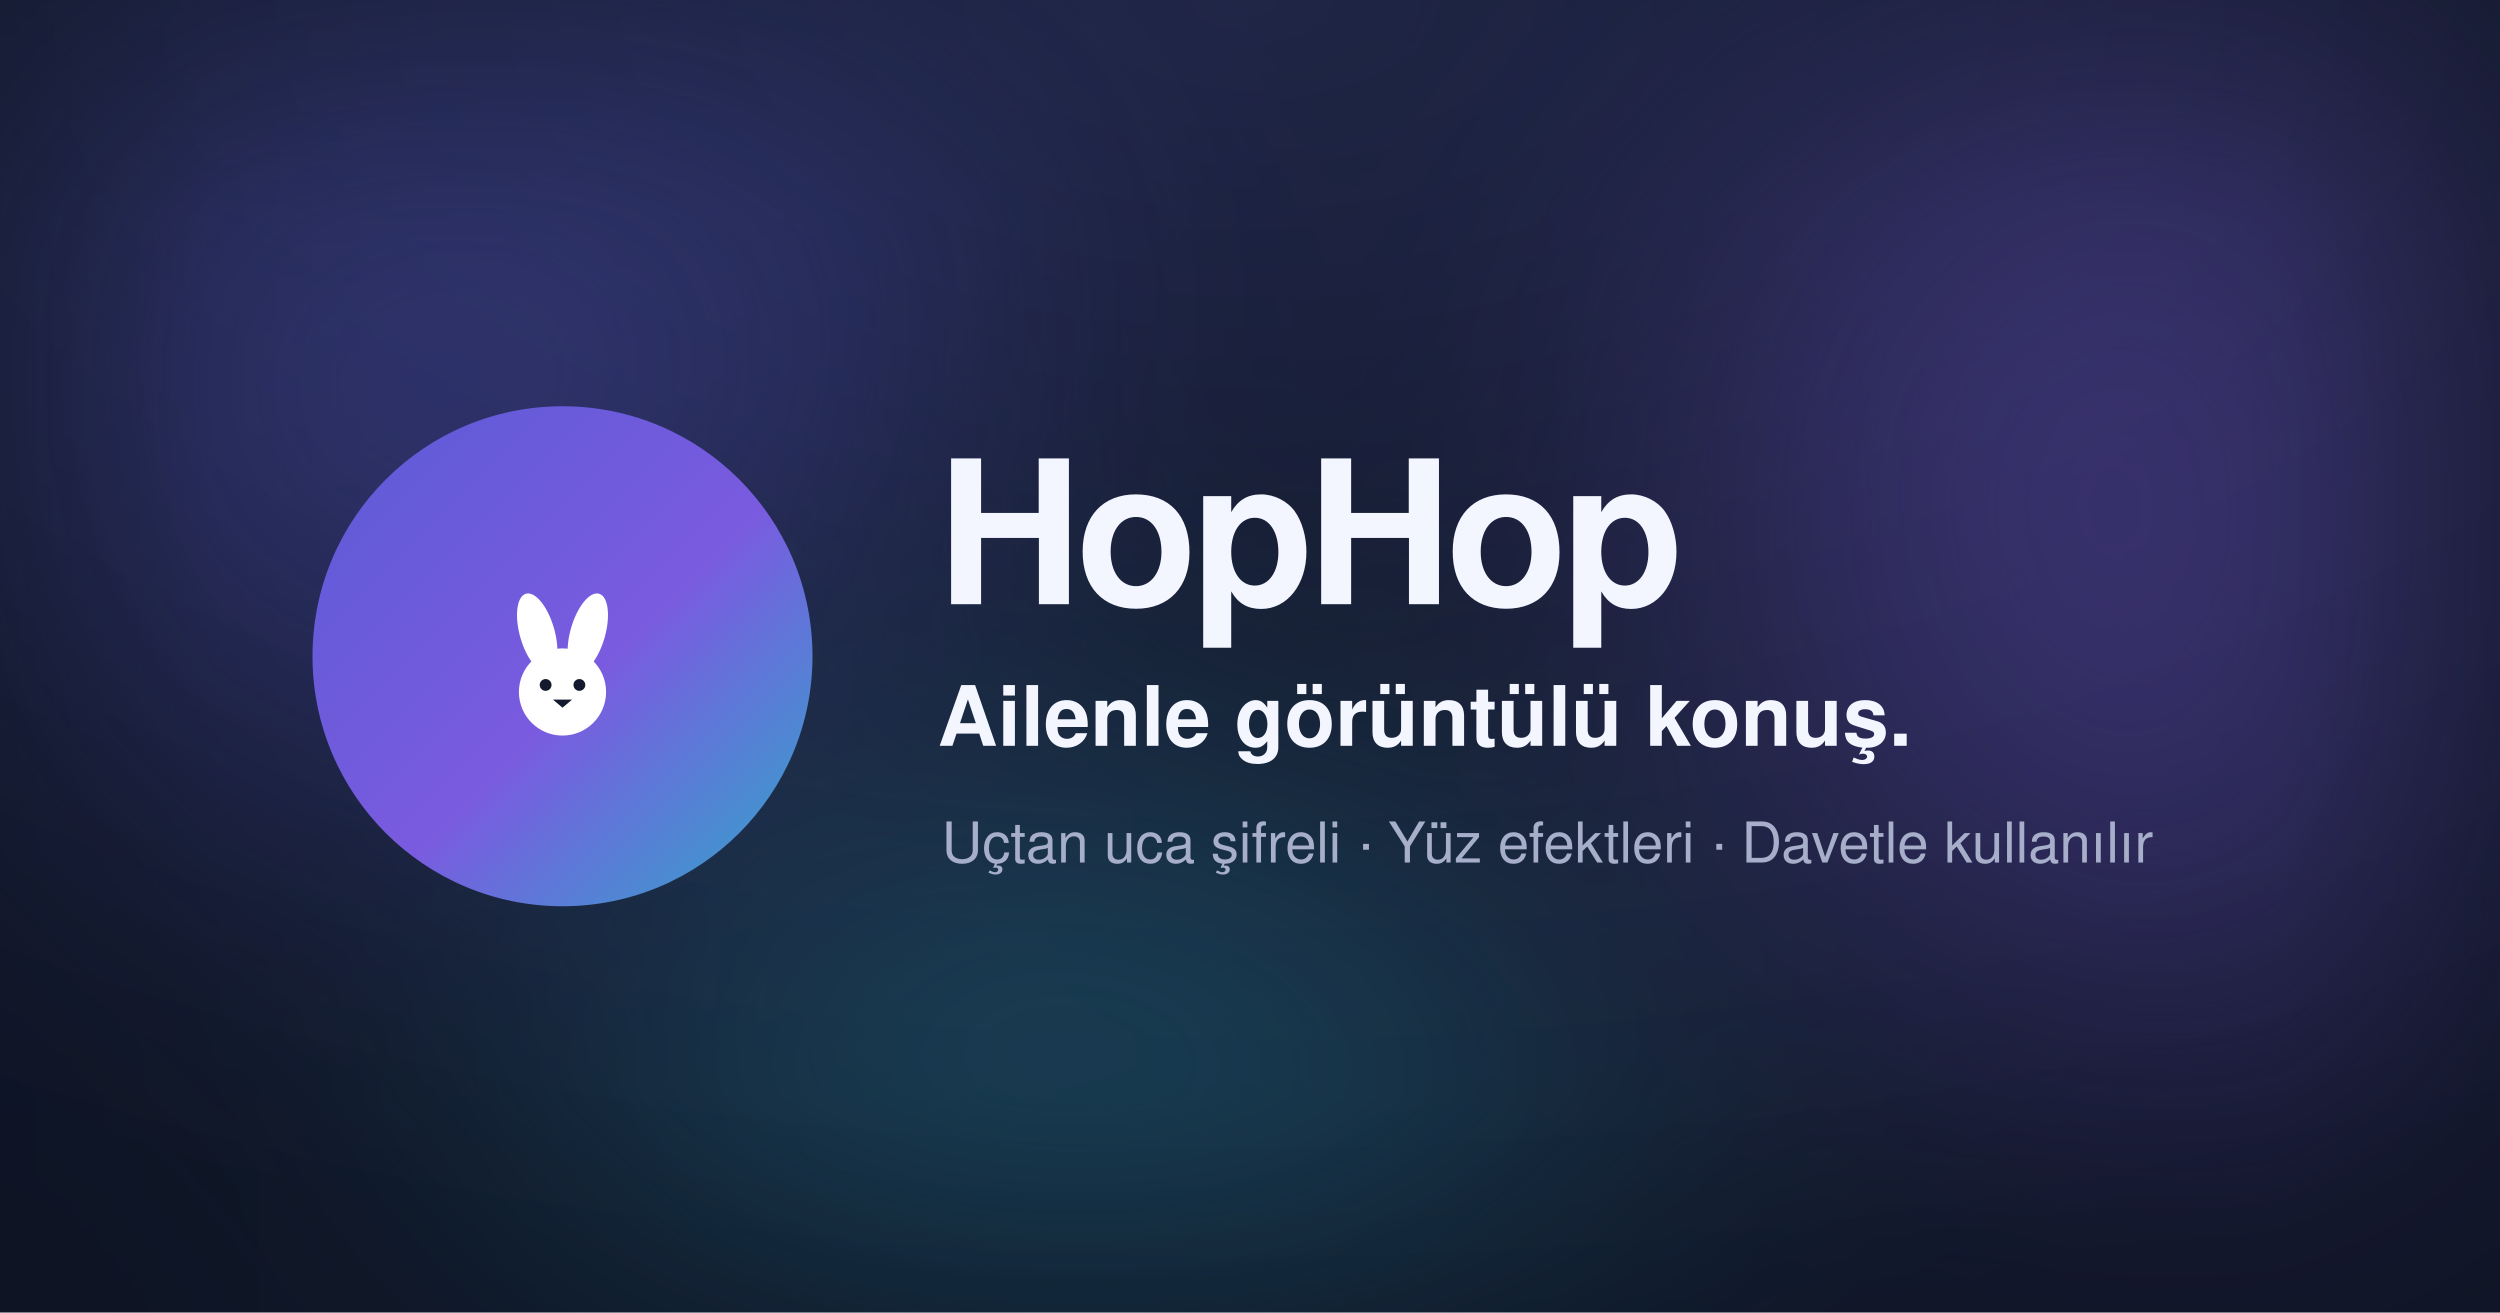
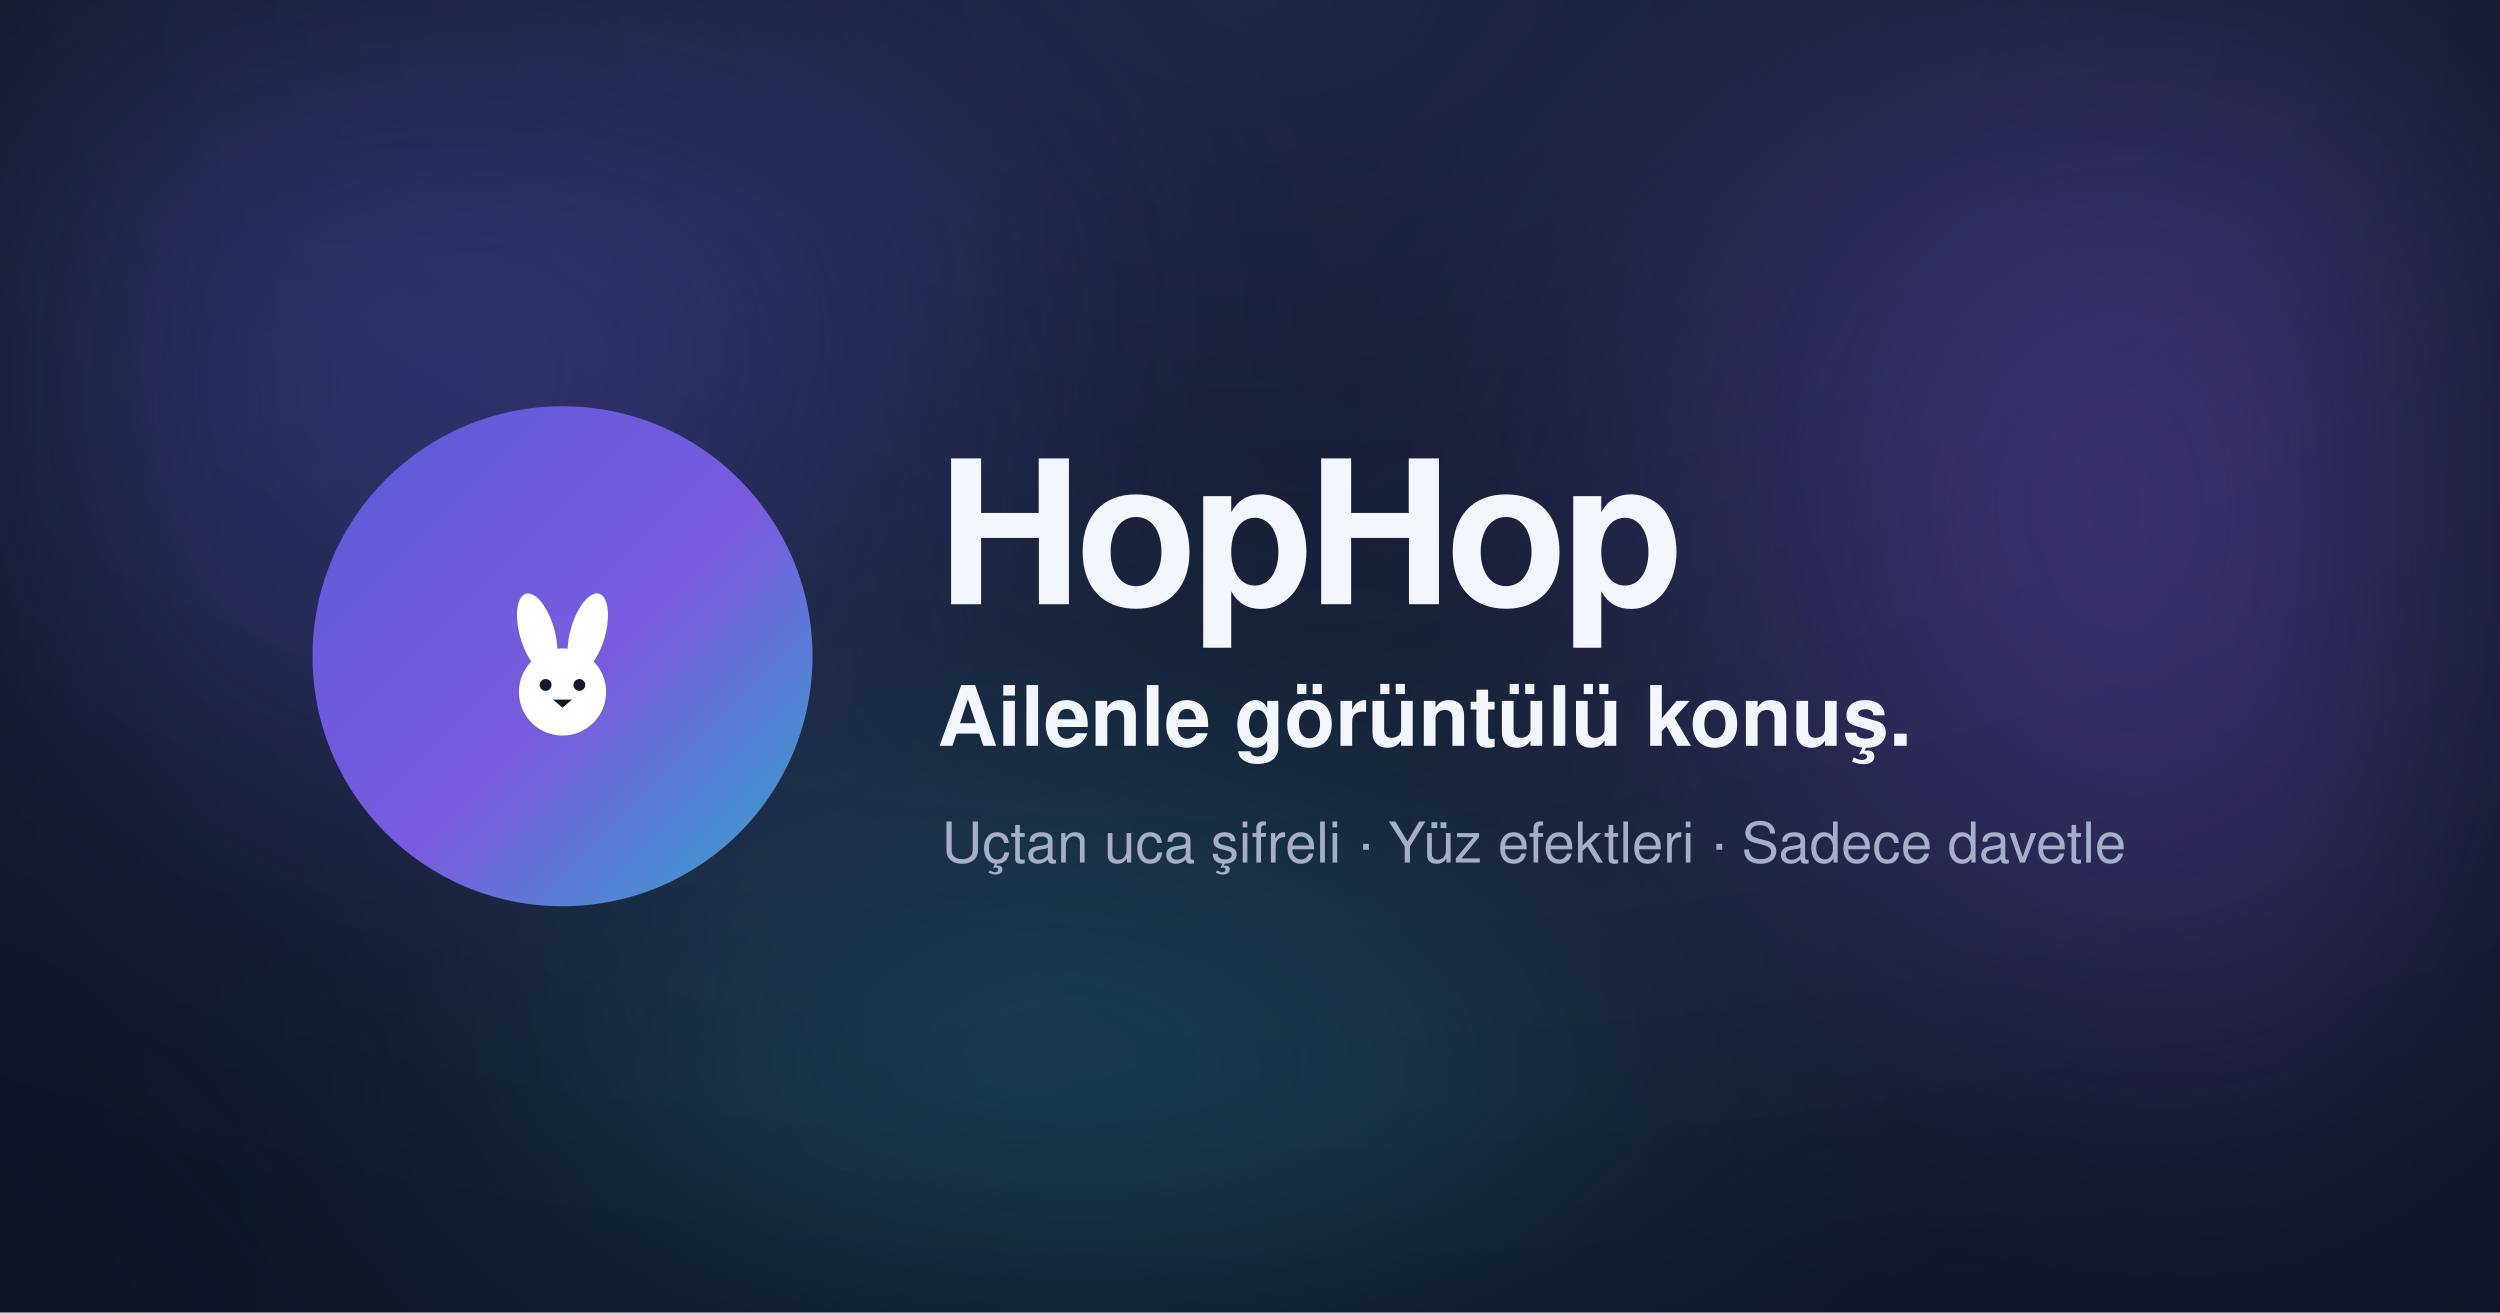
<svg xmlns="http://www.w3.org/2000/svg" viewBox="0 0 1200 630" width="1200" height="630">
  <defs>
    <linearGradient id="brand" x1="0" y1="0" x2="1" y2="1">
      <stop offset="0" stop-color="#5B5BD6" />
      <stop offset=".55" stop-color="#7A5BE0" />
      <stop offset="1" stop-color="#2FA8C9" />
    </linearGradient>
    <radialGradient id="sky" cx="50%" cy="0%" r="100%">
      <stop offset="0" stop-color="#1E2545" />
      <stop offset=".5" stop-color="#141A2E" />
      <stop offset="1" stop-color="#0E1424" />
    </radialGradient>
    <filter id="soft" x="-50%" y="-50%" width="200%" height="200%">
      <feGaussianBlur stdDeviation="110" />
    </filter>
  </defs>
  <rect width="1200" height="630" fill="url(#sky)" />
  <g filter="url(#soft)" opacity=".38">
    <circle cx="180" cy="90" r="280" fill="#5B5BD6" />
    <circle cx="1080" cy="240" r="260" fill="#7A5BE0" />
    <circle cx="520" cy="700" r="300" fill="#2FA8C9" />
  </g>
  <g transform="translate(150 195)">
    <circle cx="120" cy="120" r="120" fill="url(#brand)" />
    <g transform="translate(120 125) scale(1.35) translate(-32 -32)">
      <g fill="#fff">
        <ellipse cx="23" cy="20" rx="6.2" ry="14.5" transform="rotate(-16 23 20)" />
        <ellipse cx="41" cy="20" rx="6.2" ry="14.5" transform="rotate(16 41 20)" />
        <circle cx="32" cy="41" r="15.5" />
      </g>
      <g fill="#141A2E">
        <circle cx="26" cy="38.5" r="2.1" />
        <circle cx="38" cy="38.5" r="2.1" />
        <path d="M32 46.6l-3.4-2.9h6.8z" />
      </g>
    </g>
  </g>
  <g font-family="Manrope, Segoe UI, Helvetica, Arial, sans-serif">
    <text x="450" y="290" fill="#F3F5FF" font-size="96" font-weight="800" letter-spacing="-3">HopHop</text>
    <text x="450" y="358" fill="#F3F5FF" font-size="40" font-weight="700">Ailenle görüntülü konuş.</text>
-     <text x="452" y="414" fill="#A6AEC9" font-size="27" font-weight="500">Uçtan uca şifreli · Yüz efektleri · Davetle kullanılır</text>
+     <text x="452" y="414" fill="#A6AEC9" font-size="27" font-weight="500">Uçtan uca şifreli · Yüz efektleri · Sadece davetle</text>
  </g>
</svg>
